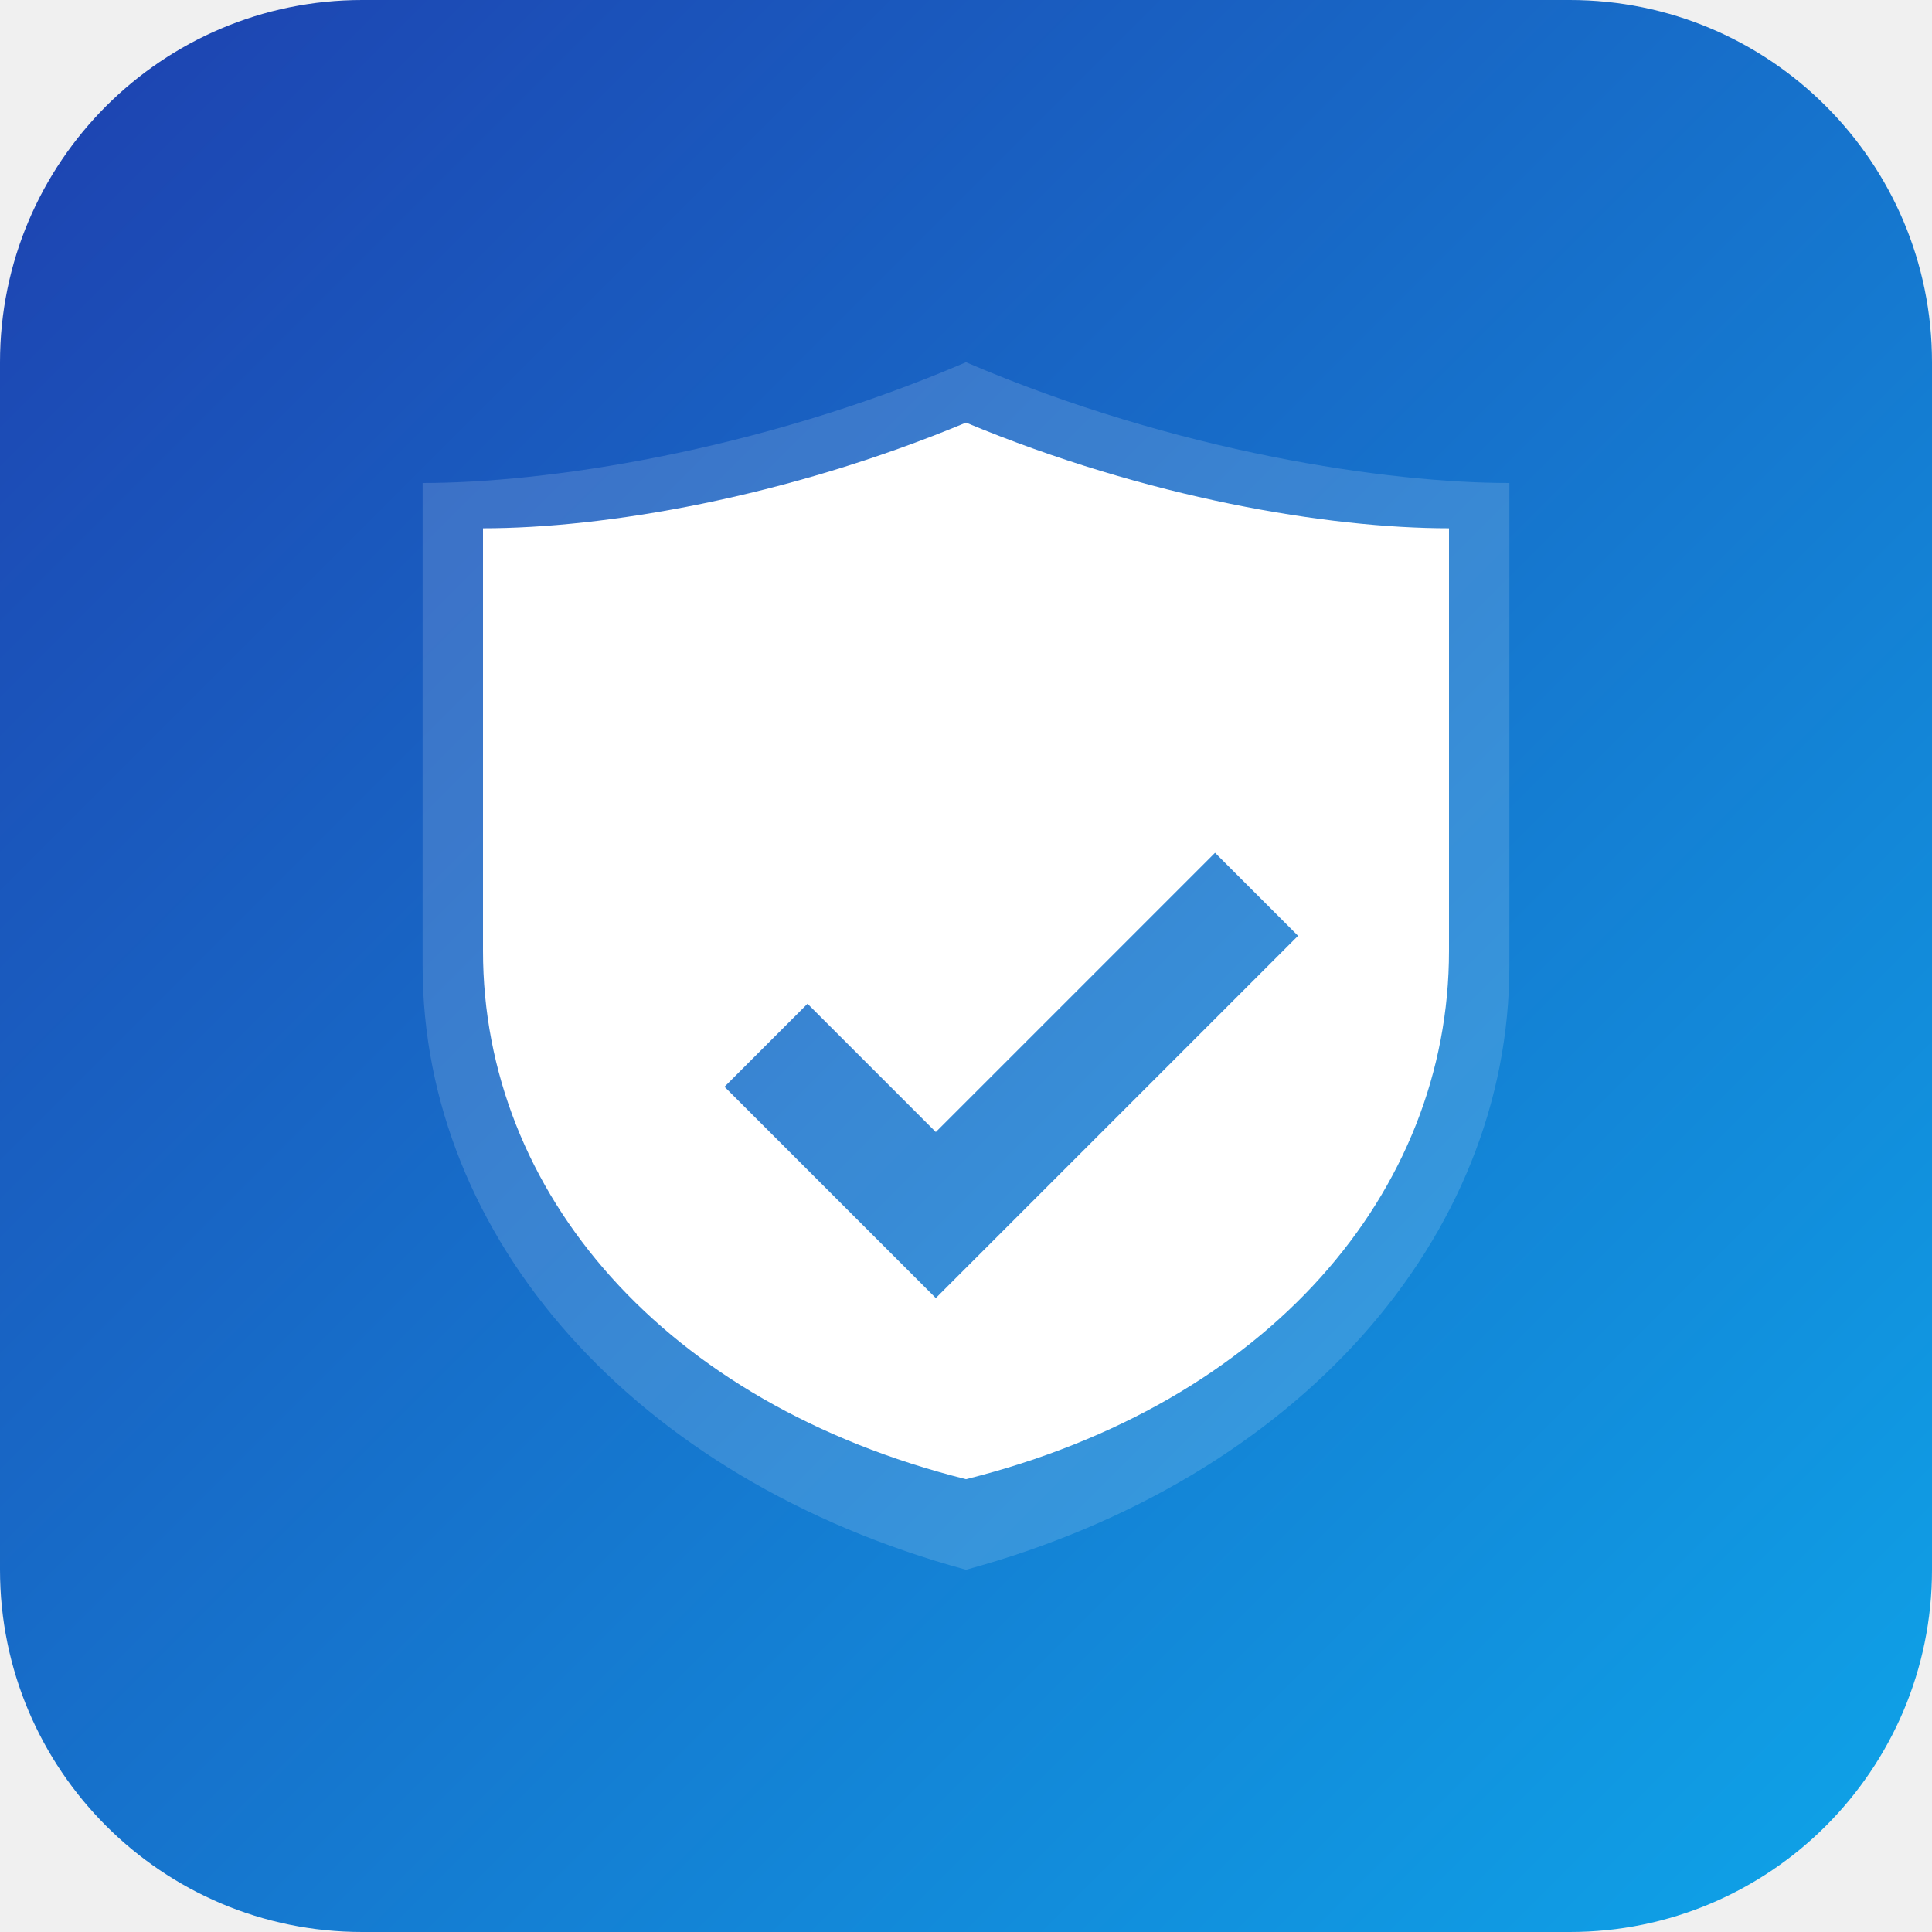
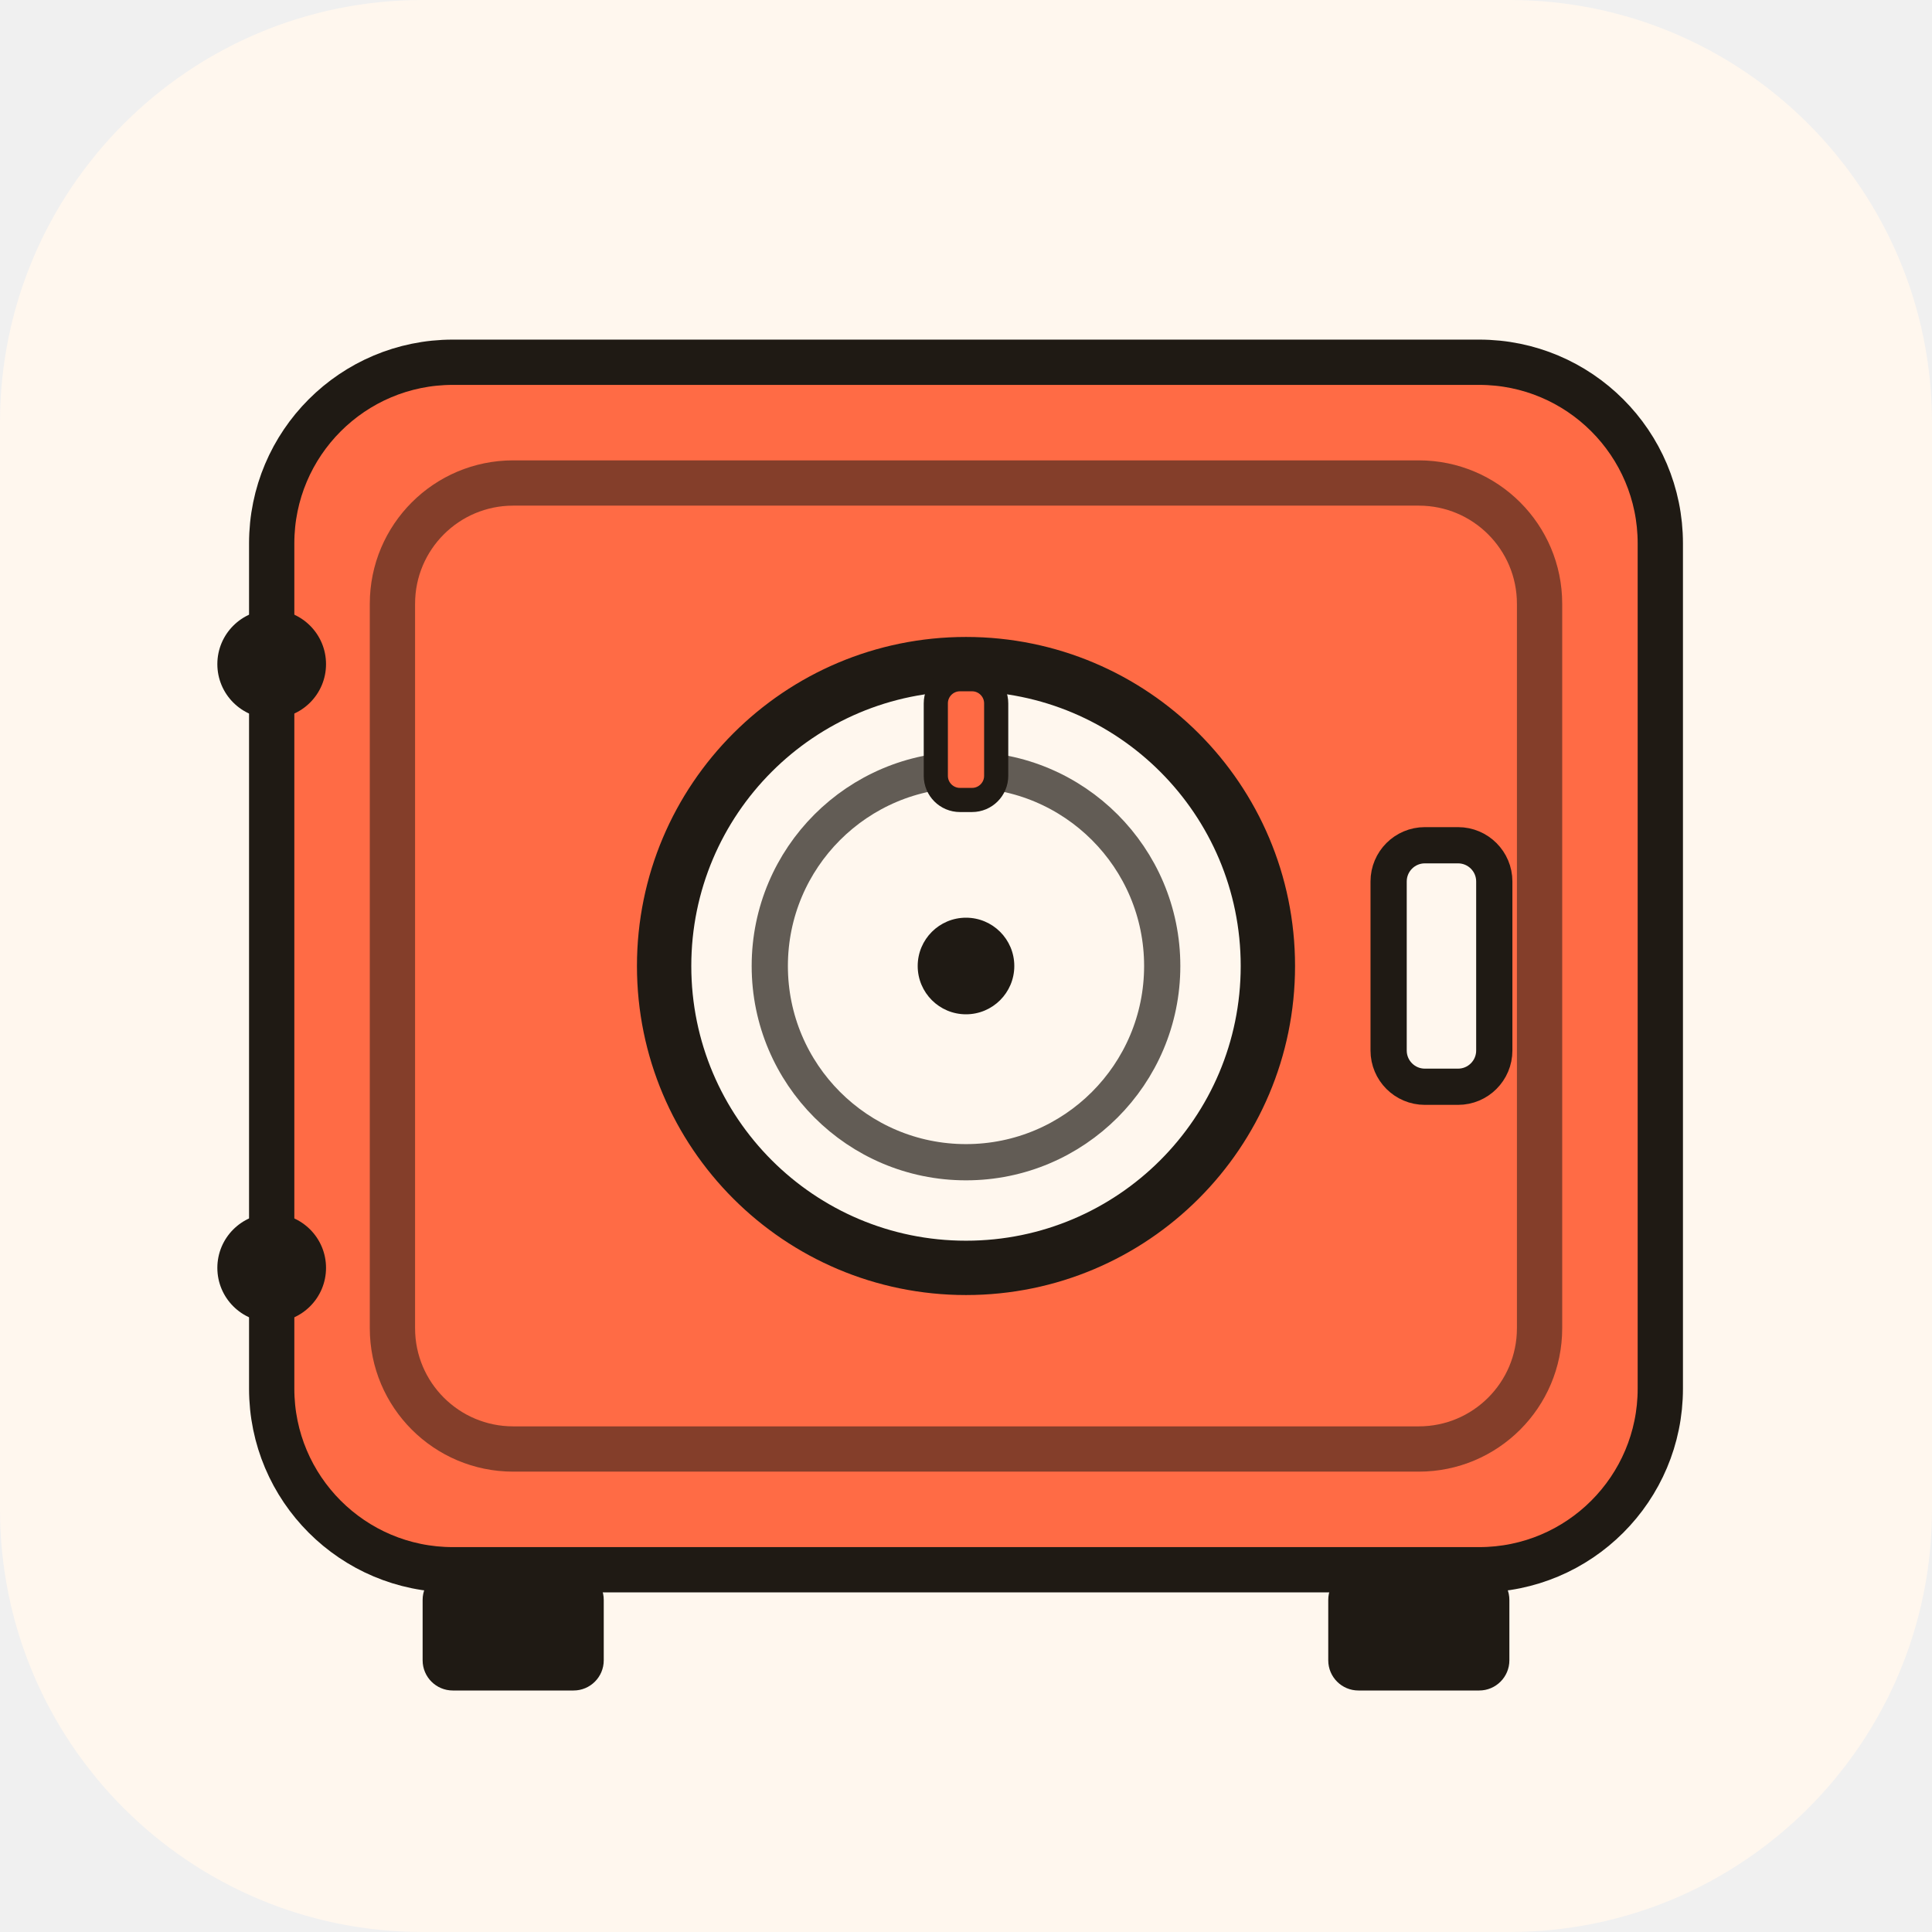
- <svg xmlns="http://www.w3.org/2000/svg" viewBox="0 0 512 512">
-   <defs>
-     <linearGradient id="bg" x1="0" y1="0" x2="1" y2="1">
-       <stop offset="0%" stop-color="#1e40af" />
-       <stop offset="100%" stop-color="#0ea5e9" />
-     </linearGradient>
-   </defs>
-   <rect width="512" height="512" rx="96" fill="url(#bg)" />
-   <path fill="#fff" d="M256 96c-56 24-112 32-144 32v128c0 72 56 136 144 160 88-24 144-88 144-160V128c-32 0-88-8-144-32z" opacity="0.15" />
-   <path fill="#fff" d="M256 112c-48 20-96 28-128 28v112c0 64 48 120 128 140 80-20 128-76 128-140V140c-32 0-80-8-128-28zm-8 232-56-56 22-22 34 34 74-74 22 22z" />
+ <svg xmlns="http://www.w3.org/2000/svg" viewBox="0 0 64 64" role="img" aria-label="WarrantyVault">
+   <rect x="0" y="0" width="64" height="64" rx="14" ry="14" fill="#FFF7EE" />
+   <rect x="9" y="12" width="46" height="40" rx="6" ry="6" fill="#FF6B45" stroke="#1F1A14" stroke-width="1.5" />
+   <rect x="13" y="16" width="38" height="32" rx="4" ry="4" fill="none" stroke="#1F1A14" stroke-width="1.5" opacity="0.55" />
+   <circle cx="9" cy="22" r="1.8" fill="#1F1A14" />
+   <circle cx="9" cy="42" r="1.8" fill="#1F1A14" />
+   <rect x="14" y="52" width="6" height="4" rx="1" fill="#1F1A14" />
+   <rect x="44" y="52" width="6" height="4" rx="1" fill="#1F1A14" />
+   <rect x="46" y="28" width="3.5" height="8" rx="1.2" fill="#FFF7EE" stroke="#1F1A14" stroke-width="1.2" />
+   <circle cx="32" cy="32" r="10" fill="#FFF7EE" stroke="#1F1A14" stroke-width="1.8" />
+   <circle cx="32" cy="32" r="6.5" fill="none" stroke="#1F1A14" stroke-width="1.2" opacity="0.7" />
+   <rect x="31" y="22.5" width="2" height="4" rx="0.8" fill="#FF6B45" stroke="#1F1A14" stroke-width="0.8" />
+   <circle cx="32" cy="32" r="1.6" fill="#1F1A14" />
</svg>
